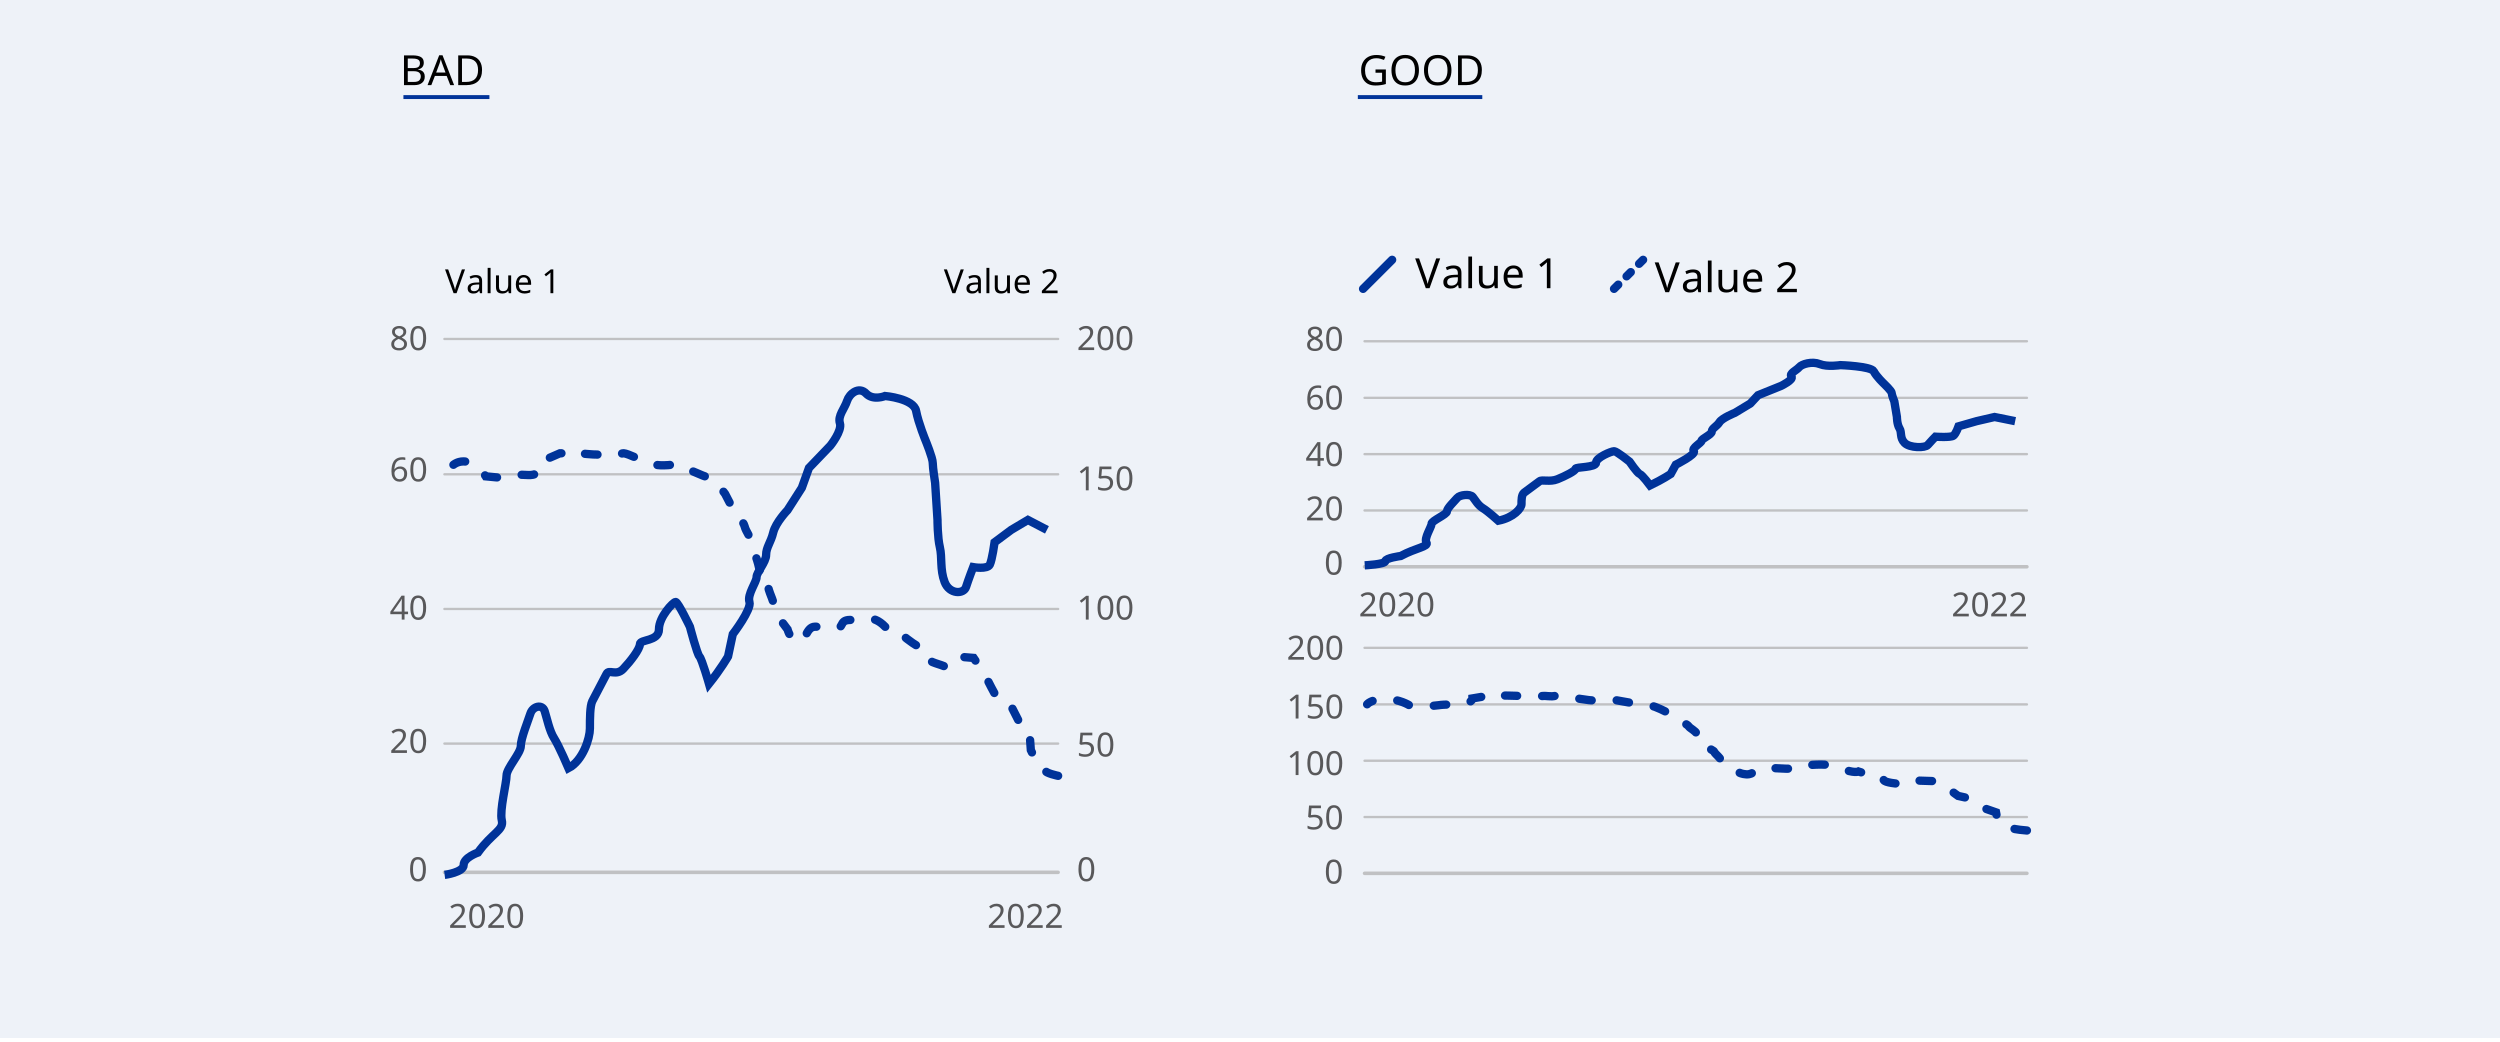
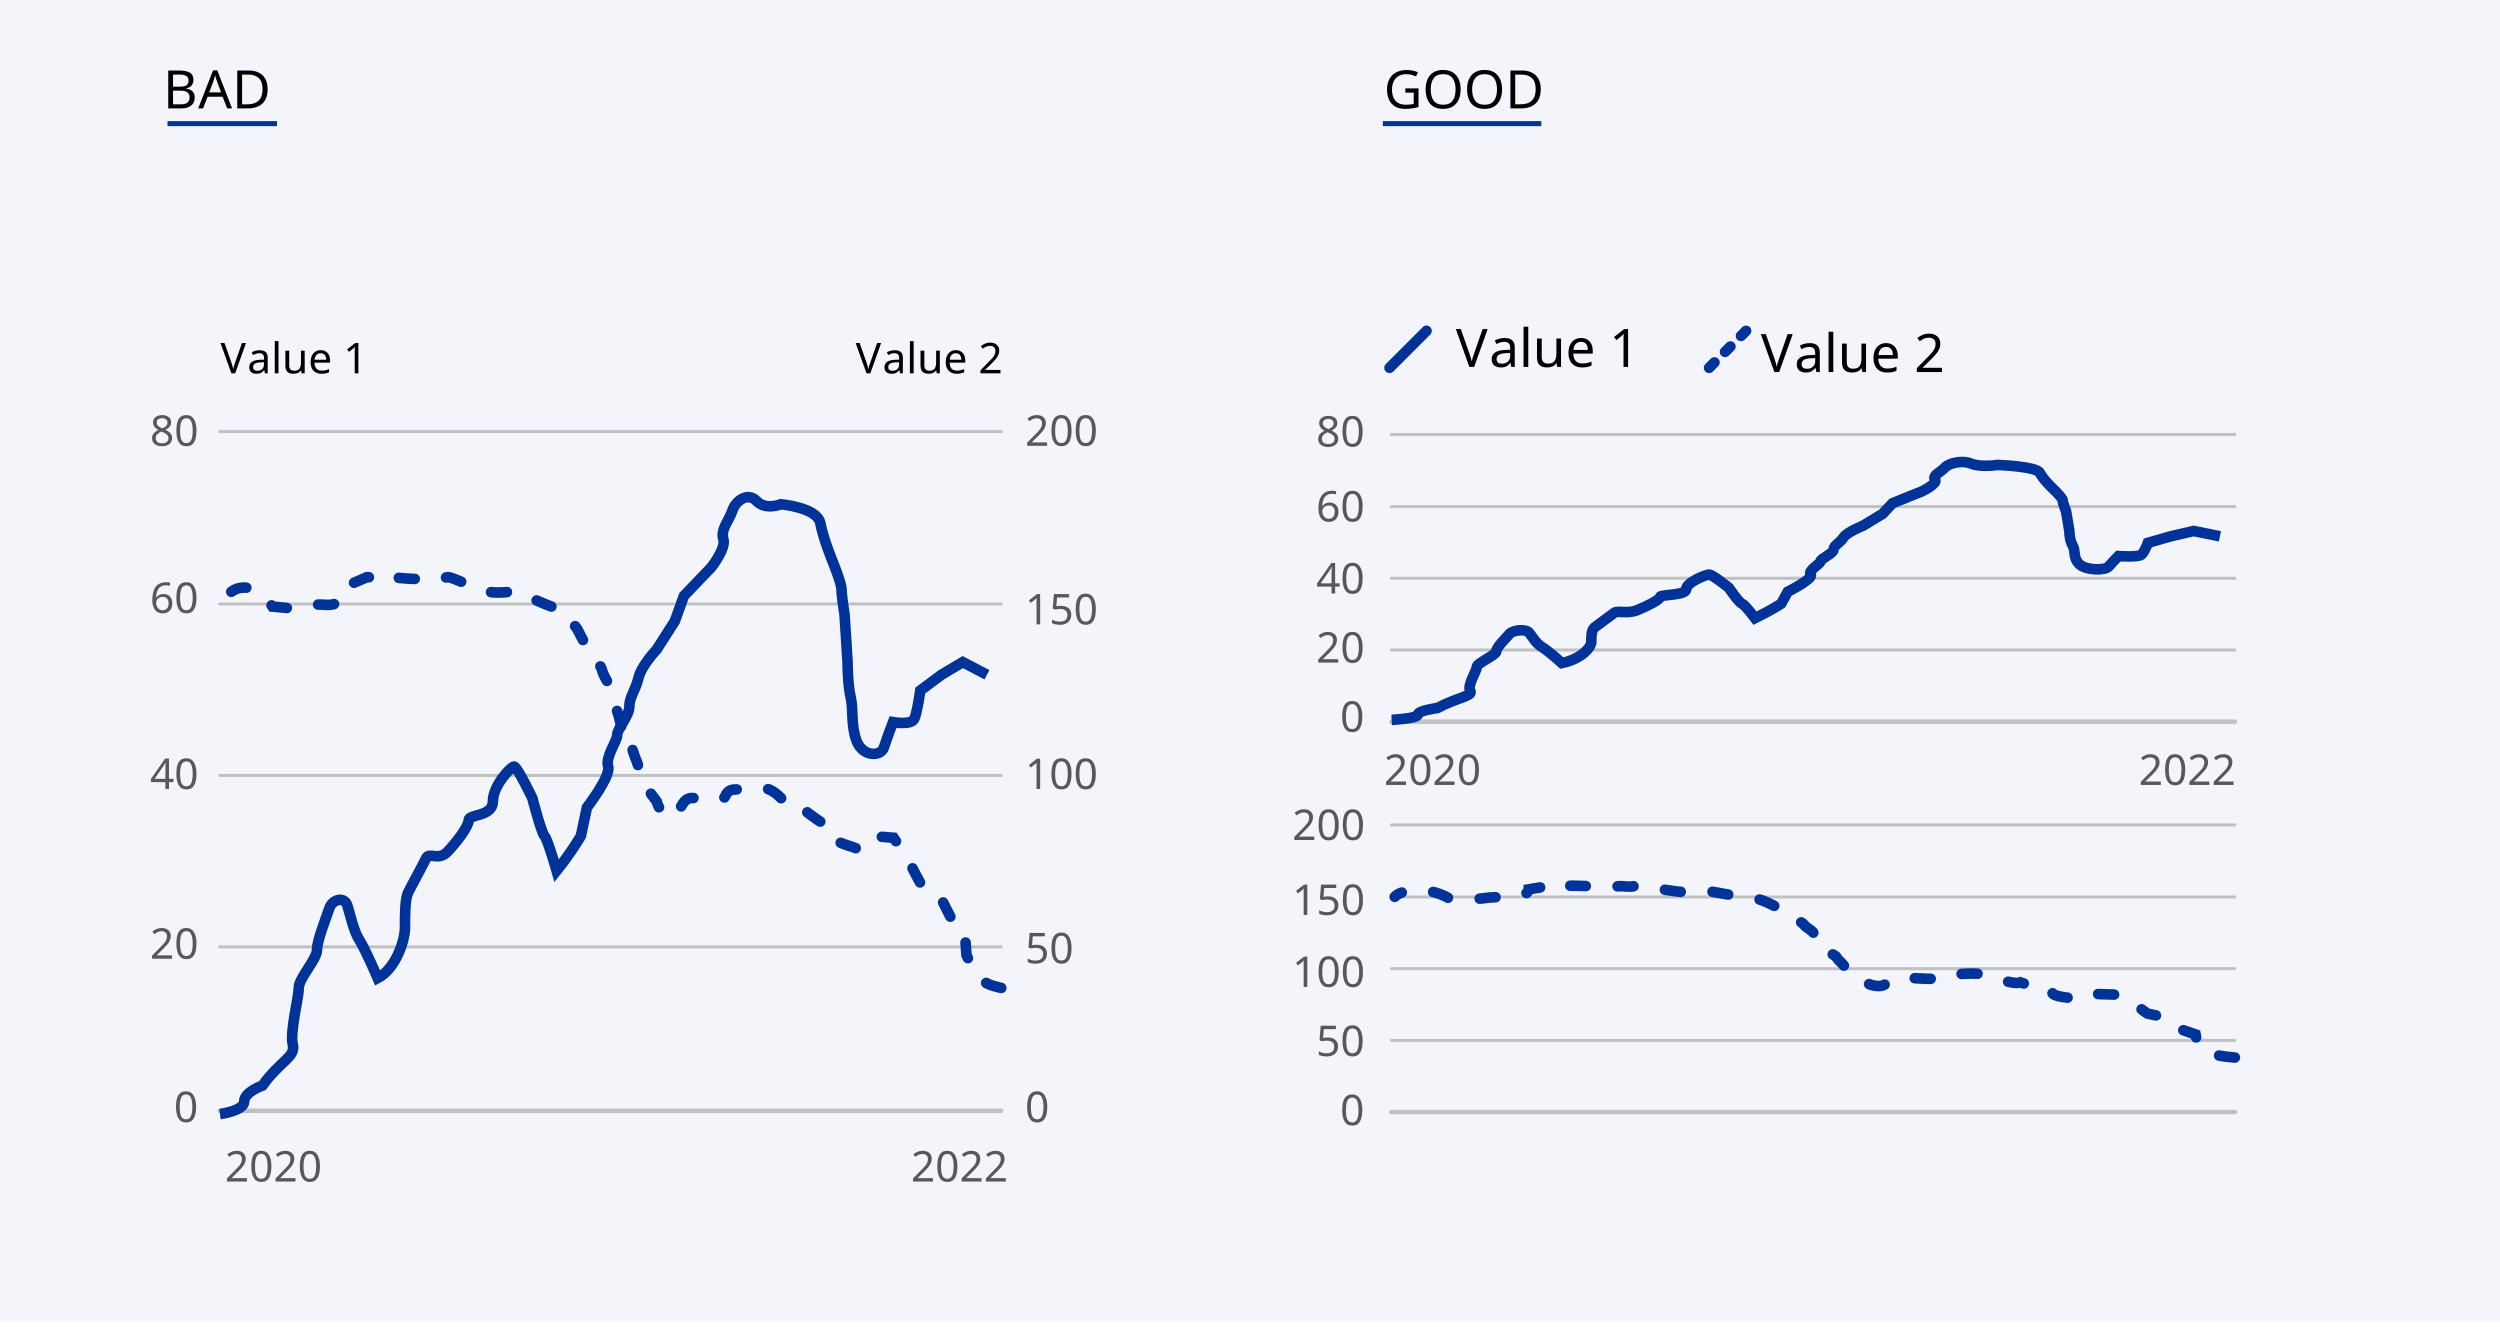
- <svg xmlns="http://www.w3.org/2000/svg" viewBox="0 0 600 250">
+ <svg xmlns="http://www.w3.org/2000/svg" viewBox="0 0 471.19 250">
  <g id="Hintergrund">
-     <rect y="-.88" width="600" height="250" fill="rgba(214, 222, 239, .4)" />
+     <rect x="-65.25" y="-.88" width="600" height="250" fill="#f3f5fa" />
  </g>
  <g id="Graphic">
-     <line x1="253.95" y1="209.36" x2="106.66" y2="209.36" fill="none" stroke="#c0c1c3" stroke-linecap="round" stroke-miterlimit="10" stroke-width=".85" />
-     <line x1="253.95" y1="178.46" x2="106.66" y2="178.46" fill="none" stroke="#c0c1c3" stroke-linecap="round" stroke-miterlimit="10" stroke-width=".57" />
-     <line x1="253.95" y1="146.15" x2="106.66" y2="146.15" fill="none" stroke="#c0c1c3" stroke-linecap="round" stroke-miterlimit="10" stroke-width=".57" />
-     <line x1="253.95" y1="113.83" x2="106.66" y2="113.83" fill="none" stroke="#c0c1c3" stroke-linecap="round" stroke-miterlimit="10" stroke-width=".57" />
-     <path d="M253.95,186.2s-3.12-.65-3.12-1.3c0-.65-1.87-1.63-1.87-1.63l-1.56-3.25-.31-4.23-2.19-1.95-2.81-5.53-3.43-1.95s-1.25-2.28-1.87-3.58c-.62-1.3-3.12-4.88-3.12-4.88l-4.06-.33s-1.56,2.93-3.12,2.28c-1.56-.65-4.06-.98-4.37-2.6s.62-.65-1.56-1.95c-2.19-1.3-4.06-2.93-4.06-2.93,0,0-.94,1.3-4.06-1.95-3.12-3.25-5.62-1.63-8.43-1.63s-1.25,2.28-3.75,1.95c-2.5-.33-2.45-.33-4.66-.33-2.21,0-2.21,3.9-4.08,3.58-1.87-.33-2.5-2.93-2.5-2.93l-2.19-2.93-1.56-4.55c-1.56-3.9-.31-1.95-1.56-3.9-1.25-1.95-.62,1.95-1.25-1.95s-1.56-4.88-1.87-6.83-1.56-3.25-1.87-4.55-2.5-3.58-2.5-3.58l-2.19-4.23s-2.81-3.9-3.75-3.9c-.94,0-7.8-3.25-7.8-3.25,0,0-3.75,.65-5.93,0s-5.93-2.6-6.87-2.6c-.94,0-.62,.65-2.19,.33s0,0-3.12,0c-3.12,0-4.37-.33-5.93-.33-1.56,0,.94,0-1.56,0h-2.5s-3.75,1.63-3.75,1.63c0,0,0,3.9-4.06,3.58-4.06-.33-3.12,.98-6.56,.65l-3.43-.33s-2.19-3.58-5.31-3.58-4.05,3.06-4.05,3.06" fill="none" stroke="#039" stroke-dasharray="0 0 3 6" stroke-linecap="round" stroke-miterlimit="10" stroke-width="2" />
-     <line x1="253.95" y1="81.35" x2="106.66" y2="81.35" fill="none" stroke="#c0c1c3" stroke-linecap="round" stroke-miterlimit="10" stroke-width=".57" />
-     <line x1="486.46" y1="136.02" x2="327.49" y2="136.02" fill="none" stroke="#c0c1c3" stroke-linecap="round" stroke-miterlimit="10" stroke-width=".85" />
-     <line x1="486.46" y1="122.51" x2="327.49" y2="122.51" fill="none" stroke="#c0c1c3" stroke-linecap="round" stroke-miterlimit="10" stroke-width=".57" />
-     <line x1="486.46" y1="108.99" x2="327.49" y2="108.99" fill="none" stroke="#c0c1c3" stroke-linecap="round" stroke-miterlimit="10" stroke-width=".57" />
-     <line x1="486.46" y1="95.48" x2="327.49" y2="95.48" fill="none" stroke="#c0c1c3" stroke-linecap="round" stroke-miterlimit="10" stroke-width=".57" />
-     <line x1="486.46" y1="81.9" x2="327.49" y2="81.9" fill="none" stroke="#c0c1c3" stroke-linecap="round" stroke-miterlimit="10" stroke-width=".57" />
-     <line x1="486.46" y1="209.6" x2="327.49" y2="209.6" fill="none" stroke="#c0c1c3" stroke-linecap="round" stroke-miterlimit="10" stroke-width=".85" />
-     <line x1="486.46" y1="196.09" x2="327.49" y2="196.09" fill="none" stroke="#c0c1c3" stroke-linecap="round" stroke-miterlimit="10" stroke-width=".57" />
-     <line x1="486.46" y1="182.58" x2="327.49" y2="182.58" fill="none" stroke="#c0c1c3" stroke-linecap="round" stroke-miterlimit="10" stroke-width=".57" />
-     <line x1="486.46" y1="169.06" x2="327.49" y2="169.06" fill="none" stroke="#c0c1c3" stroke-linecap="round" stroke-miterlimit="10" stroke-width=".57" />
-     <path d="M486.46,199.32s-3.37-.27-3.37-.54c0-.27-2.02-.68-2.02-.68l-1.68-1.36-.34-1.77-2.36-.82-3.03-2.31-3.71-.82s-1.35-.95-2.02-1.5c-.67-.54-3.37-2.04-3.37-2.04l-4.38-.14s-1.68,1.22-3.37,.95c-1.68-.27-4.38-.41-4.72-1.09s.67-.27-1.68-.82c-2.36-.54-4.38-1.22-4.38-1.22,0,0-1.01,.54-4.38-.82-3.37-1.36-6.07-.68-9.1-.68-3.03,0-1.35,.95-4.04,.82s-2.64-.14-5.03-.14c-2.38,0-2.38,1.63-4.41,1.5s-2.7-1.22-2.7-1.22l-2.36-1.22-1.68-1.9c-1.68-1.63-.34-.82-1.68-1.63-1.35-.82-.67,.82-1.35-.82s-1.68-2.04-2.02-2.86-1.68-1.36-2.02-1.9c-.34-.54-2.7-1.5-2.7-1.5l-2.36-1.77s-3.03-1.63-4.04-1.63c-1.01,0-8.42-1.36-8.42-1.36,0,0-4.04,.27-6.4,0s-6.4-1.09-7.41-1.09c-1.01,0-.67,.27-2.36,.14-1.68-.14,0,0-3.37,0-3.37,0-4.72-.14-6.4-.14s1.01,0-1.68,0h-2.7s-4.04,.68-4.04,.68c0,0,0,1.63-4.38,1.5s-3.37,.41-7.08,.27l-3.71-.14s-2.36-1.5-5.73-1.5-4.37,1.28-4.37,1.28" fill="none" stroke="#039" stroke-dasharray="0 0 3 6" stroke-linecap="round" stroke-miterlimit="10" stroke-width="2" />
-     <line x1="486.46" y1="155.48" x2="327.49" y2="155.48" fill="none" stroke="#c0c1c3" stroke-linecap="round" stroke-miterlimit="10" stroke-width=".57" />
+     <line x1="188.71" y1="209.36" x2="41.41" y2="209.36" fill="none" stroke="#c0c1c3" stroke-linecap="round" stroke-miterlimit="10" stroke-width=".85" />
+     <line x1="188.71" y1="178.46" x2="41.41" y2="178.46" fill="none" stroke="#c0c1c3" stroke-linecap="round" stroke-miterlimit="10" stroke-width=".57" />
+     <line x1="188.71" y1="146.15" x2="41.41" y2="146.15" fill="none" stroke="#c0c1c3" stroke-linecap="round" stroke-miterlimit="10" stroke-width=".57" />
+     <line x1="188.71" y1="113.83" x2="41.41" y2="113.83" fill="none" stroke="#c0c1c3" stroke-linecap="round" stroke-miterlimit="10" stroke-width=".57" />
+     <path d="M188.71,186.2s-3.12-.65-3.12-1.3c0-.65-1.87-1.63-1.87-1.63l-1.56-3.25-.31-4.23-2.19-1.95-2.81-5.53-3.43-1.95s-1.25-2.28-1.87-3.58c-.62-1.3-3.12-4.88-3.12-4.88l-4.06-.33s-1.56,2.93-3.12,2.28c-1.56-.65-4.06-.98-4.37-2.6s.62-.65-1.56-1.95c-2.19-1.3-4.06-2.93-4.06-2.93,0,0-.94,1.3-4.06-1.95-3.12-3.25-5.62-1.63-8.43-1.63s-1.25,2.28-3.75,1.95c-2.5-.33-2.45-.33-4.66-.33-2.21,0-2.21,3.9-4.08,3.58-1.87-.33-2.5-2.93-2.5-2.93l-2.19-2.93-1.56-4.55c-1.56-3.9-.31-1.95-1.56-3.9-1.25-1.95-.62,1.95-1.25-1.95s-1.56-4.88-1.87-6.83-1.56-3.25-1.87-4.55-2.5-3.58-2.5-3.58l-2.19-4.23s-2.81-3.9-3.75-3.9c-.94,0-7.8-3.25-7.8-3.25,0,0-3.75,.65-5.93,0s-5.93-2.6-6.87-2.6c-.94,0-.62,.65-2.19,.33s0,0-3.12,0c-3.12,0-4.37-.33-5.93-.33-1.56,0,.94,0-1.56,0h-2.5s-3.75,1.63-3.75,1.63c0,0,0,3.9-4.06,3.58-4.06-.33-3.12,.98-6.56,.65l-3.43-.33s-2.19-3.58-5.31-3.58-4.05,3.06-4.05,3.06" fill="none" stroke="#039" stroke-dasharray="0 0 3 6" stroke-linecap="round" stroke-miterlimit="10" stroke-width="2" />
+     <line x1="188.71" y1="81.35" x2="41.41" y2="81.35" fill="none" stroke="#c0c1c3" stroke-linecap="round" stroke-miterlimit="10" stroke-width=".57" />
+     <line x1="421.22" y1="136.02" x2="262.24" y2="136.02" fill="none" stroke="#c0c1c3" stroke-linecap="round" stroke-miterlimit="10" stroke-width=".85" />
+     <line x1="421.22" y1="122.51" x2="262.24" y2="122.51" fill="none" stroke="#c0c1c3" stroke-linecap="round" stroke-miterlimit="10" stroke-width=".57" />
+     <line x1="421.22" y1="108.99" x2="262.24" y2="108.99" fill="none" stroke="#c0c1c3" stroke-linecap="round" stroke-miterlimit="10" stroke-width=".57" />
+     <line x1="421.22" y1="95.48" x2="262.24" y2="95.48" fill="none" stroke="#c0c1c3" stroke-linecap="round" stroke-miterlimit="10" stroke-width=".57" />
+     <line x1="421.22" y1="81.9" x2="262.24" y2="81.9" fill="none" stroke="#c0c1c3" stroke-linecap="round" stroke-miterlimit="10" stroke-width=".57" />
+     <line x1="421.22" y1="209.6" x2="262.24" y2="209.6" fill="none" stroke="#c0c1c3" stroke-linecap="round" stroke-miterlimit="10" stroke-width=".85" />
+     <line x1="421.22" y1="196.09" x2="262.24" y2="196.09" fill="none" stroke="#c0c1c3" stroke-linecap="round" stroke-miterlimit="10" stroke-width=".57" />
+     <line x1="421.22" y1="182.58" x2="262.24" y2="182.58" fill="none" stroke="#c0c1c3" stroke-linecap="round" stroke-miterlimit="10" stroke-width=".57" />
+     <line x1="421.22" y1="169.06" x2="262.24" y2="169.06" fill="none" stroke="#c0c1c3" stroke-linecap="round" stroke-miterlimit="10" stroke-width=".57" />
+     <path d="M421.22,199.32s-3.37-.27-3.37-.54c0-.27-2.02-.68-2.02-.68l-1.68-1.36-.34-1.77-2.36-.82-3.03-2.31-3.71-.82s-1.35-.95-2.02-1.5c-.67-.54-3.37-2.04-3.37-2.04l-4.38-.14s-1.68,1.22-3.37,.95c-1.68-.27-4.38-.41-4.72-1.09s.67-.27-1.68-.82c-2.36-.54-4.38-1.22-4.38-1.22,0,0-1.01,.54-4.38-.82-3.37-1.36-6.07-.68-9.1-.68-3.03,0-1.35,.95-4.04,.82s-2.64-.14-5.03-.14c-2.38,0-2.38,1.63-4.41,1.5s-2.7-1.22-2.7-1.22l-2.36-1.22-1.68-1.9c-1.68-1.63-.34-.82-1.68-1.63-1.35-.82-.67,.82-1.35-.82s-1.68-2.04-2.02-2.86-1.68-1.36-2.02-1.9c-.34-.54-2.7-1.5-2.7-1.5l-2.36-1.77s-3.03-1.63-4.04-1.63c-1.01,0-8.42-1.36-8.42-1.36,0,0-4.04,.27-6.4,0s-6.4-1.09-7.41-1.09c-1.01,0-.67,.27-2.36,.14-1.68-.14,0,0-3.37,0-3.37,0-4.72-.14-6.4-.14s1.01,0-1.68,0h-2.7s-4.04,.68-4.04,.68c0,0,0,1.63-4.38,1.5s-3.37,.41-7.08,.27l-3.71-.14s-2.36-1.5-5.73-1.5-4.37,1.28-4.37,1.28" fill="none" stroke="#039" stroke-dasharray="0 0 3 6" stroke-linecap="round" stroke-miterlimit="10" stroke-width="2" />
+     <line x1="421.22" y1="155.48" x2="262.24" y2="155.48" fill="none" stroke="#c0c1c3" stroke-linecap="round" stroke-miterlimit="10" stroke-width=".57" />
  </g>
  <g id="Text">
-     <text transform="translate(236.94 222.69)" fill="#58585a" font-family="Ubuntu-Regular, Ubuntu" font-size="8">
+     <text transform="translate(171.69 222.69)" fill="#58585a" font-family="Ubuntu-Regular, Ubuntu" font-size="8">
      <tspan x="0" y="0">2022</tspan>
    </text>
-     <text transform="translate(107.64 222.69)" fill="#58585a" font-family="Ubuntu-Regular, Ubuntu" font-size="8">
+     <text transform="translate(42.39 222.69)" fill="#58585a" font-family="Ubuntu-Regular, Ubuntu" font-size="8">
      <tspan x="0" y="0">2020</tspan>
    </text>
-     <text transform="translate(93.51 115.53)" fill="#58585a" font-family="Ubuntu-Regular, Ubuntu" font-size="8">
+     <text transform="translate(28.27 115.53)" fill="#58585a" font-family="Ubuntu-Regular, Ubuntu" font-size="8">
      <tspan x="0" y="0">60</tspan>
    </text>
-     <text transform="translate(93.51 84.03)" fill="#58585a" font-family="Ubuntu-Regular, Ubuntu" font-size="8">
+     <text transform="translate(28.27 84.03)" fill="#58585a" font-family="Ubuntu-Regular, Ubuntu" font-size="8">
      <tspan x="0" y="0">80</tspan>
    </text>
-     <text transform="translate(106.81 70.37)" font-family="Ubuntu-Regular, Ubuntu" font-size="8">
+     <text transform="translate(41.56 70.37)" font-family="Ubuntu-Regular, Ubuntu" font-size="8">
      <tspan x="0" y="0" letter-spacing="-.03em">V</tspan>
      <tspan x="5.05" y="0">alue 1</tspan>
    </text>
-     <text transform="translate(93.51 148.71)" fill="#58585a" font-family="Ubuntu-Regular, Ubuntu" font-size="8">
+     <text transform="translate(28.27 148.71)" fill="#58585a" font-family="Ubuntu-Regular, Ubuntu" font-size="8">
      <tspan x="0" y="0">40</tspan>
    </text>
-     <text transform="translate(93.51 180.7)" fill="#58585a" font-family="Ubuntu-Regular, Ubuntu" font-size="8">
+     <text transform="translate(28.27 180.7)" fill="#58585a" font-family="Ubuntu-Regular, Ubuntu" font-size="8">
      <tspan x="0" y="0">20</tspan>
    </text>
-     <text transform="translate(98.03 211.48)" fill="#58585a" font-family="Ubuntu-Regular, Ubuntu" font-size="8">
+     <text transform="translate(32.78 211.48)" fill="#58585a" font-family="Ubuntu-Regular, Ubuntu" font-size="8">
      <tspan x="0" y="0">0</tspan>
    </text>
-     <text transform="translate(258.44 117.68)" fill="#58585a" font-family="Ubuntu-Regular, Ubuntu" font-size="8">
+     <text transform="translate(193.2 117.68)" fill="#58585a" font-family="Ubuntu-Regular, Ubuntu" font-size="8">
      <tspan x="0" y="0">150</tspan>
    </text>
-     <text transform="translate(258.44 84.02)" fill="#58585a" font-family="Ubuntu-Regular, Ubuntu" font-size="8">
+     <text transform="translate(193.2 84.02)" fill="#58585a" font-family="Ubuntu-Regular, Ubuntu" font-size="8">
      <tspan x="0" y="0">200</tspan>
    </text>
-     <text transform="translate(226.52 70.37)" font-family="Ubuntu-Regular, Ubuntu" font-size="8">
+     <text transform="translate(161.27 70.37)" font-family="Ubuntu-Regular, Ubuntu" font-size="8">
      <tspan x="0" y="0" letter-spacing="-.03em">V</tspan>
      <tspan x="5.05" y="0">alue 2</tspan>
    </text>
-     <text transform="translate(258.44 148.71)" fill="#58585a" font-family="Ubuntu-Regular, Ubuntu" font-size="8">
+     <text transform="translate(193.2 148.71)" fill="#58585a" font-family="Ubuntu-Regular, Ubuntu" font-size="8">
      <tspan x="0" y="0">100</tspan>
    </text>
-     <text transform="translate(258.44 181.56)" fill="#58585a" font-family="Ubuntu-Regular, Ubuntu" font-size="8">
+     <text transform="translate(193.2 181.56)" fill="#58585a" font-family="Ubuntu-Regular, Ubuntu" font-size="8">
      <tspan x="0" y="0">50</tspan>
    </text>
-     <text transform="translate(258.44 211.48)" fill="#58585a" font-family="Ubuntu-Regular, Ubuntu" font-size="8">
+     <text transform="translate(193.2 211.48)" fill="#58585a" font-family="Ubuntu-Regular, Ubuntu" font-size="8">
      <tspan x="0" y="0">0</tspan>
    </text>
-     <path d="M106.71,209.97s4.57-.6,4.57-2.38,3.43-2.98,3.43-2.98c3.43-4.76,6.29-5.36,5.72-7.74-.57-2.38,1.14-8.93,1.14-10.72s3.43-5.36,3.43-7.14,1.71-5.95,2.29-7.74c.57-1.79,2.86-2.38,3.43-.6,.57,1.79,1.14,4.76,2.29,6.55,1.14,1.79,3.43,7.14,3.43,7.14,3.43-1.79,5.14-7.14,5.14-9.53s0-5.36,.57-6.55c.57-1.19,2.86-5.36,3.43-6.55,.57-1.19,2.29,.6,4-1.19,1.71-1.79,4-4.76,4-5.95s4.57-.6,4.57-3.57,3.43-6.55,4-6.55,3.43,5.95,3.43,5.95c0,0,1.71,6.55,2.29,7.14s2.29,6.55,2.29,6.55c2.86-3.57,4.57-6.55,4.57-6.55l1.14-5.36s4.57-5.95,4-7.74c-.57-1.79,1.71-4.76,1.71-5.95s2.29-3.57,2.29-5.36,1.14-2.98,1.71-5.36,3.43-5.36,3.43-5.36l3.43-5.36,1.71-4.76,5.14-5.36s2.86-3.57,2.29-5.36,1.14-3.57,1.71-5.36c.57-1.79,2.86-3.57,4.57-1.79,1.71,1.79,4.57,.6,4.57,.6,0,0,6.86,.6,7.43,3.57,.57,2.98,2.29,7.14,2.29,7.14,0,0,1.71,4.17,1.71,5.36s.57,4.76,.57,4.76l.57,8.93s0,4.17,.57,6.55c.57,2.38,0,5.36,1.14,8.33,1.14,2.98,4.57,2.98,5.14,1.19s1.71-4.76,1.71-4.76c0,0,3.43,.6,4-.6,.57-1.19,1.14-5.36,1.14-5.36l4-2.98,4-2.38,4.57,2.38" fill="none" stroke="#039" stroke-miterlimit="10" stroke-width="2" />
-     <text transform="translate(326.09 147.94)" fill="#58585a" font-family="Ubuntu-Regular, Ubuntu" font-size="8">
+     <path d="M41.46,209.97s4.57-.6,4.57-2.38,3.43-2.98,3.43-2.98c3.43-4.76,6.29-5.36,5.72-7.74-.57-2.38,1.14-8.93,1.14-10.72s3.43-5.36,3.43-7.14,1.71-5.95,2.29-7.74c.57-1.79,2.86-2.38,3.43-.6,.57,1.79,1.14,4.76,2.29,6.55,1.14,1.79,3.43,7.14,3.43,7.14,3.43-1.79,5.14-7.14,5.14-9.53s0-5.36,.57-6.55c.57-1.19,2.86-5.36,3.43-6.55,.57-1.19,2.29,.6,4-1.19,1.71-1.79,4-4.76,4-5.95s4.57-.6,4.57-3.57,3.43-6.55,4-6.55,3.43,5.95,3.43,5.95c0,0,1.71,6.55,2.29,7.14s2.29,6.55,2.29,6.55c2.86-3.57,4.57-6.55,4.57-6.55l1.14-5.36s4.57-5.95,4-7.74c-.57-1.79,1.71-4.76,1.71-5.95s2.29-3.57,2.29-5.36,1.14-2.98,1.71-5.36,3.43-5.36,3.43-5.36l3.43-5.36,1.71-4.76,5.14-5.36s2.86-3.57,2.29-5.36,1.14-3.57,1.71-5.36c.57-1.79,2.86-3.57,4.57-1.79,1.71,1.79,4.57,.6,4.57,.6,0,0,6.86,.6,7.43,3.57,.57,2.98,2.29,7.14,2.29,7.14,0,0,1.71,4.17,1.71,5.36s.57,4.76,.57,4.76l.57,8.93s0,4.17,.57,6.55c.57,2.38,0,5.36,1.14,8.33,1.14,2.98,4.57,2.98,5.14,1.19s1.71-4.76,1.71-4.76c0,0,3.43,.6,4-.6,.57-1.19,1.14-5.36,1.14-5.36l4-2.98,4-2.38,4.57,2.38" fill="none" stroke="#039" stroke-miterlimit="10" stroke-width="2" />
+     <text transform="translate(260.84 147.94)" fill="#58585a" font-family="Ubuntu-Regular, Ubuntu" font-size="8">
      <tspan x="0" y="0">2020</tspan>
    </text>
-     <text transform="translate(468.35 147.94)" fill="#58585a" font-family="Ubuntu-Regular, Ubuntu" font-size="8">
+     <text transform="translate(403.1 147.94)" fill="#58585a" font-family="Ubuntu-Regular, Ubuntu" font-size="8">
      <tspan x="0" y="0">2022</tspan>
    </text>
-     <text transform="translate(313.31 98.29)" fill="#58585a" font-family="Ubuntu-Regular, Ubuntu" font-size="8">
+     <text transform="translate(248.06 98.29)" fill="#58585a" font-family="Ubuntu-Regular, Ubuntu" font-size="8">
      <tspan x="0" y="0">60</tspan>
    </text>
-     <text transform="translate(313.31 84.17)" fill="#58585a" font-family="Ubuntu-Regular, Ubuntu" font-size="8">
+     <text transform="translate(248.06 84.17)" fill="#58585a" font-family="Ubuntu-Regular, Ubuntu" font-size="8">
      <tspan x="0" y="0">80</tspan>
    </text>
-     <text transform="translate(339.64 69.16)" font-family="Ubuntu-Regular, Ubuntu" font-size="10">
+     <text transform="translate(274.39 69.16)" font-family="Ubuntu-Regular, Ubuntu" font-size="10">
      <tspan x="0" y="0" letter-spacing="-.03em">V</tspan>
      <tspan x="6.31" y="0" letter-spacing="0em">alue 1</tspan>
    </text>
-     <text transform="translate(313.31 111.86)" fill="#58585a" font-family="Ubuntu-Regular, Ubuntu" font-size="8">
+     <text transform="translate(248.06 111.86)" fill="#58585a" font-family="Ubuntu-Regular, Ubuntu" font-size="8">
      <tspan x="0" y="0">40</tspan>
    </text>
-     <text transform="translate(313.31 124.89)" fill="#58585a" font-family="Ubuntu-Regular, Ubuntu" font-size="8">
+     <text transform="translate(248.06 124.89)" fill="#58585a" font-family="Ubuntu-Regular, Ubuntu" font-size="8">
      <tspan x="0" y="0">20</tspan>
    </text>
-     <text transform="translate(317.82 137.92)" fill="#58585a" font-family="Ubuntu-Regular, Ubuntu" font-size="8">
+     <text transform="translate(252.58 137.92)" fill="#58585a" font-family="Ubuntu-Regular, Ubuntu" font-size="8">
      <tspan x="0" y="0">0</tspan>
    </text>
-     <path d="M327.53,135.68s4.94-.25,4.94-1,3.7-1.24,3.7-1.24c3.7-1.99,6.79-2.24,6.17-3.24-.62-1,1.23-3.73,1.23-4.48s3.7-2.24,3.7-2.99,1.85-2.49,2.47-3.24,3.08-1,3.7-.25,1.23,1.99,2.47,2.74c1.23,.75,3.7,2.99,3.7,2.99,3.7-.75,5.55-2.99,5.55-3.98s0-2.24,.62-2.74,3.08-2.24,3.7-2.74c.62-.5,2.47,.25,4.32-.5,1.85-.75,4.32-1.99,4.32-2.49s4.94-.25,4.94-1.49,3.7-2.74,4.32-2.74,3.7,2.49,3.7,2.49c0,0,1.85,2.74,2.47,2.99s2.47,2.74,2.47,2.74c3.08-1.49,4.94-2.74,4.94-2.74l1.23-2.24s4.94-2.49,4.32-3.24,1.85-1.99,1.85-2.49,2.47-1.49,2.47-2.24,1.23-1.24,1.85-2.24,3.7-2.24,3.7-2.24l3.7-2.24,1.85-1.99,5.55-2.24s3.08-1.49,2.47-2.24,1.23-1.49,1.85-2.24,3.08-1.49,4.94-.75c1.85,.75,4.94,.25,4.94,.25,0,0,7.4,.25,8.02,1.49,.62,1.24,2.47,2.99,2.47,2.99,0,0,1.85,1.74,1.85,2.24s.62,1.99,.62,1.99l.62,3.73s0,1.74,.62,2.74c.62,1,0,2.24,1.23,3.49s4.94,1.24,5.55,.5c.62-.75,1.85-1.99,1.85-1.99,0,0,3.7,.25,4.32-.25s1.23-2.24,1.23-2.24l4.32-1.24,4.32-1,4.94,1" fill="none" stroke="#039" stroke-miterlimit="10" stroke-width="2" />
-     <text transform="translate(308.8 172.44)" fill="#58585a" font-family="Ubuntu-Regular, Ubuntu" font-size="8">
+     <path d="M262.29,135.68s4.94-.25,4.94-1,3.7-1.24,3.7-1.24c3.7-1.99,6.79-2.24,6.17-3.24-.62-1,1.23-3.73,1.23-4.48s3.7-2.24,3.7-2.99,1.85-2.49,2.47-3.24,3.08-1,3.7-.25,1.23,1.99,2.47,2.74c1.23,.75,3.7,2.99,3.7,2.99,3.7-.75,5.55-2.99,5.55-3.98s0-2.24,.62-2.74,3.08-2.24,3.7-2.74c.62-.5,2.47,.25,4.32-.5,1.85-.75,4.32-1.99,4.32-2.49s4.94-.25,4.94-1.49,3.7-2.74,4.32-2.74,3.7,2.49,3.7,2.49c0,0,1.85,2.74,2.47,2.99s2.47,2.74,2.47,2.74c3.08-1.49,4.94-2.74,4.94-2.74l1.23-2.24s4.94-2.49,4.32-3.24,1.85-1.99,1.85-2.49,2.47-1.49,2.47-2.24,1.23-1.24,1.85-2.24,3.7-2.24,3.7-2.24l3.7-2.24,1.85-1.99,5.55-2.24s3.08-1.49,2.47-2.24,1.23-1.49,1.85-2.24,3.08-1.49,4.94-.75c1.85,.75,4.94,.25,4.94,.25,0,0,7.4,.25,8.02,1.49,.62,1.24,2.47,2.99,2.47,2.99,0,0,1.85,1.74,1.85,2.24s.62,1.99,.62,1.99l.62,3.73s0,1.74,.62,2.74c.62,1,0,2.24,1.23,3.49s4.94,1.24,5.55,.5c.62-.75,1.85-1.99,1.85-1.99,0,0,3.7,.25,4.32-.25s1.23-2.24,1.23-2.24l4.32-1.24,4.32-1,4.94,1" fill="none" stroke="#039" stroke-miterlimit="10" stroke-width="2" />
+     <text transform="translate(243.55 172.44)" fill="#58585a" font-family="Ubuntu-Regular, Ubuntu" font-size="8">
      <tspan x="0" y="0">150</tspan>
    </text>
-     <text transform="translate(308.8 158.32)" fill="#58585a" font-family="Ubuntu-Regular, Ubuntu" font-size="8">
+     <text transform="translate(243.55 158.32)" fill="#58585a" font-family="Ubuntu-Regular, Ubuntu" font-size="8">
      <tspan x="0" y="0">200</tspan>
    </text>
-     <text transform="translate(397.13 70.12)" font-family="Ubuntu-Regular, Ubuntu" font-size="10">
+     <text transform="translate(331.88 70.12)" font-family="Ubuntu-Regular, Ubuntu" font-size="10">
      <tspan x="0" y="0" letter-spacing="-.03em">V</tspan>
      <tspan x="6.31" y="0" letter-spacing="0em">alue 2</tspan>
    </text>
-     <text transform="translate(308.8 186.01)" fill="#58585a" font-family="Ubuntu-Regular, Ubuntu" font-size="8">
+     <text transform="translate(243.55 186.01)" fill="#58585a" font-family="Ubuntu-Regular, Ubuntu" font-size="8">
      <tspan x="0" y="0">100</tspan>
    </text>
-     <text transform="translate(313.31 199.04)" fill="#58585a" font-family="Ubuntu-Regular, Ubuntu" font-size="8">
+     <text transform="translate(248.06 199.04)" fill="#58585a" font-family="Ubuntu-Regular, Ubuntu" font-size="8">
      <tspan x="0" y="0">50</tspan>
    </text>
-     <text transform="translate(317.82 212.07)" fill="#58585a" font-family="Ubuntu-Regular, Ubuntu" font-size="8">
+     <text transform="translate(252.58 212.07)" fill="#58585a" font-family="Ubuntu-Regular, Ubuntu" font-size="8">
      <tspan x="0" y="0">0</tspan>
    </text>
-     <rect x="325.88" y="22.83" width="29.87" height=".94" fill="#039" />
-     <rect x="96.82" y="22.83" width="20.64" height=".94" fill="#039" />
-     <text transform="translate(326.06 20.43)" font-family="Ubuntu-Bold, Ubuntu" font-size="10">
+     <rect x="260.63" y="22.83" width="29.87" height=".94" fill="#039" />
+     <rect x="31.57" y="22.83" width="20.64" height=".94" fill="#039" />
+     <text transform="translate(260.81 20.43)" font-family="Ubuntu-Bold, Ubuntu" font-size="10">
      <tspan x="0" y="0">GOOD</tspan>
    </text>
-     <text transform="translate(95.99 20.43)" font-family="Ubuntu-Bold, Ubuntu" font-size="10">
+     <text transform="translate(30.74 20.43)" font-family="Ubuntu-Bold, Ubuntu" font-size="10">
      <tspan x="0" y="0" letter-spacing="0em">B</tspan>
      <tspan x="6.62" y="0">AD</tspan>
    </text>
-     <line x1="327.14" y1="69.32" x2="334.11" y2="62.36" fill="none" stroke="#039" stroke-linecap="round" stroke-miterlimit="10" stroke-width="2" />
-     <line x1="387.37" y1="69.32" x2="394.34" y2="62.36" fill="none" stroke="#039" stroke-dasharray="0 0 1.42 2.83" stroke-linecap="round" stroke-miterlimit="10" stroke-width="2" />
+     <line x1="261.9" y1="69.32" x2="268.86" y2="62.36" fill="none" stroke="#039" stroke-linecap="round" stroke-miterlimit="10" stroke-width="2" />
+     <line x1="322.13" y1="69.32" x2="329.09" y2="62.36" fill="none" stroke="#039" stroke-dasharray="0 0 1.42 2.83" stroke-linecap="round" stroke-miterlimit="10" stroke-width="2" />
  </g>
</svg>
